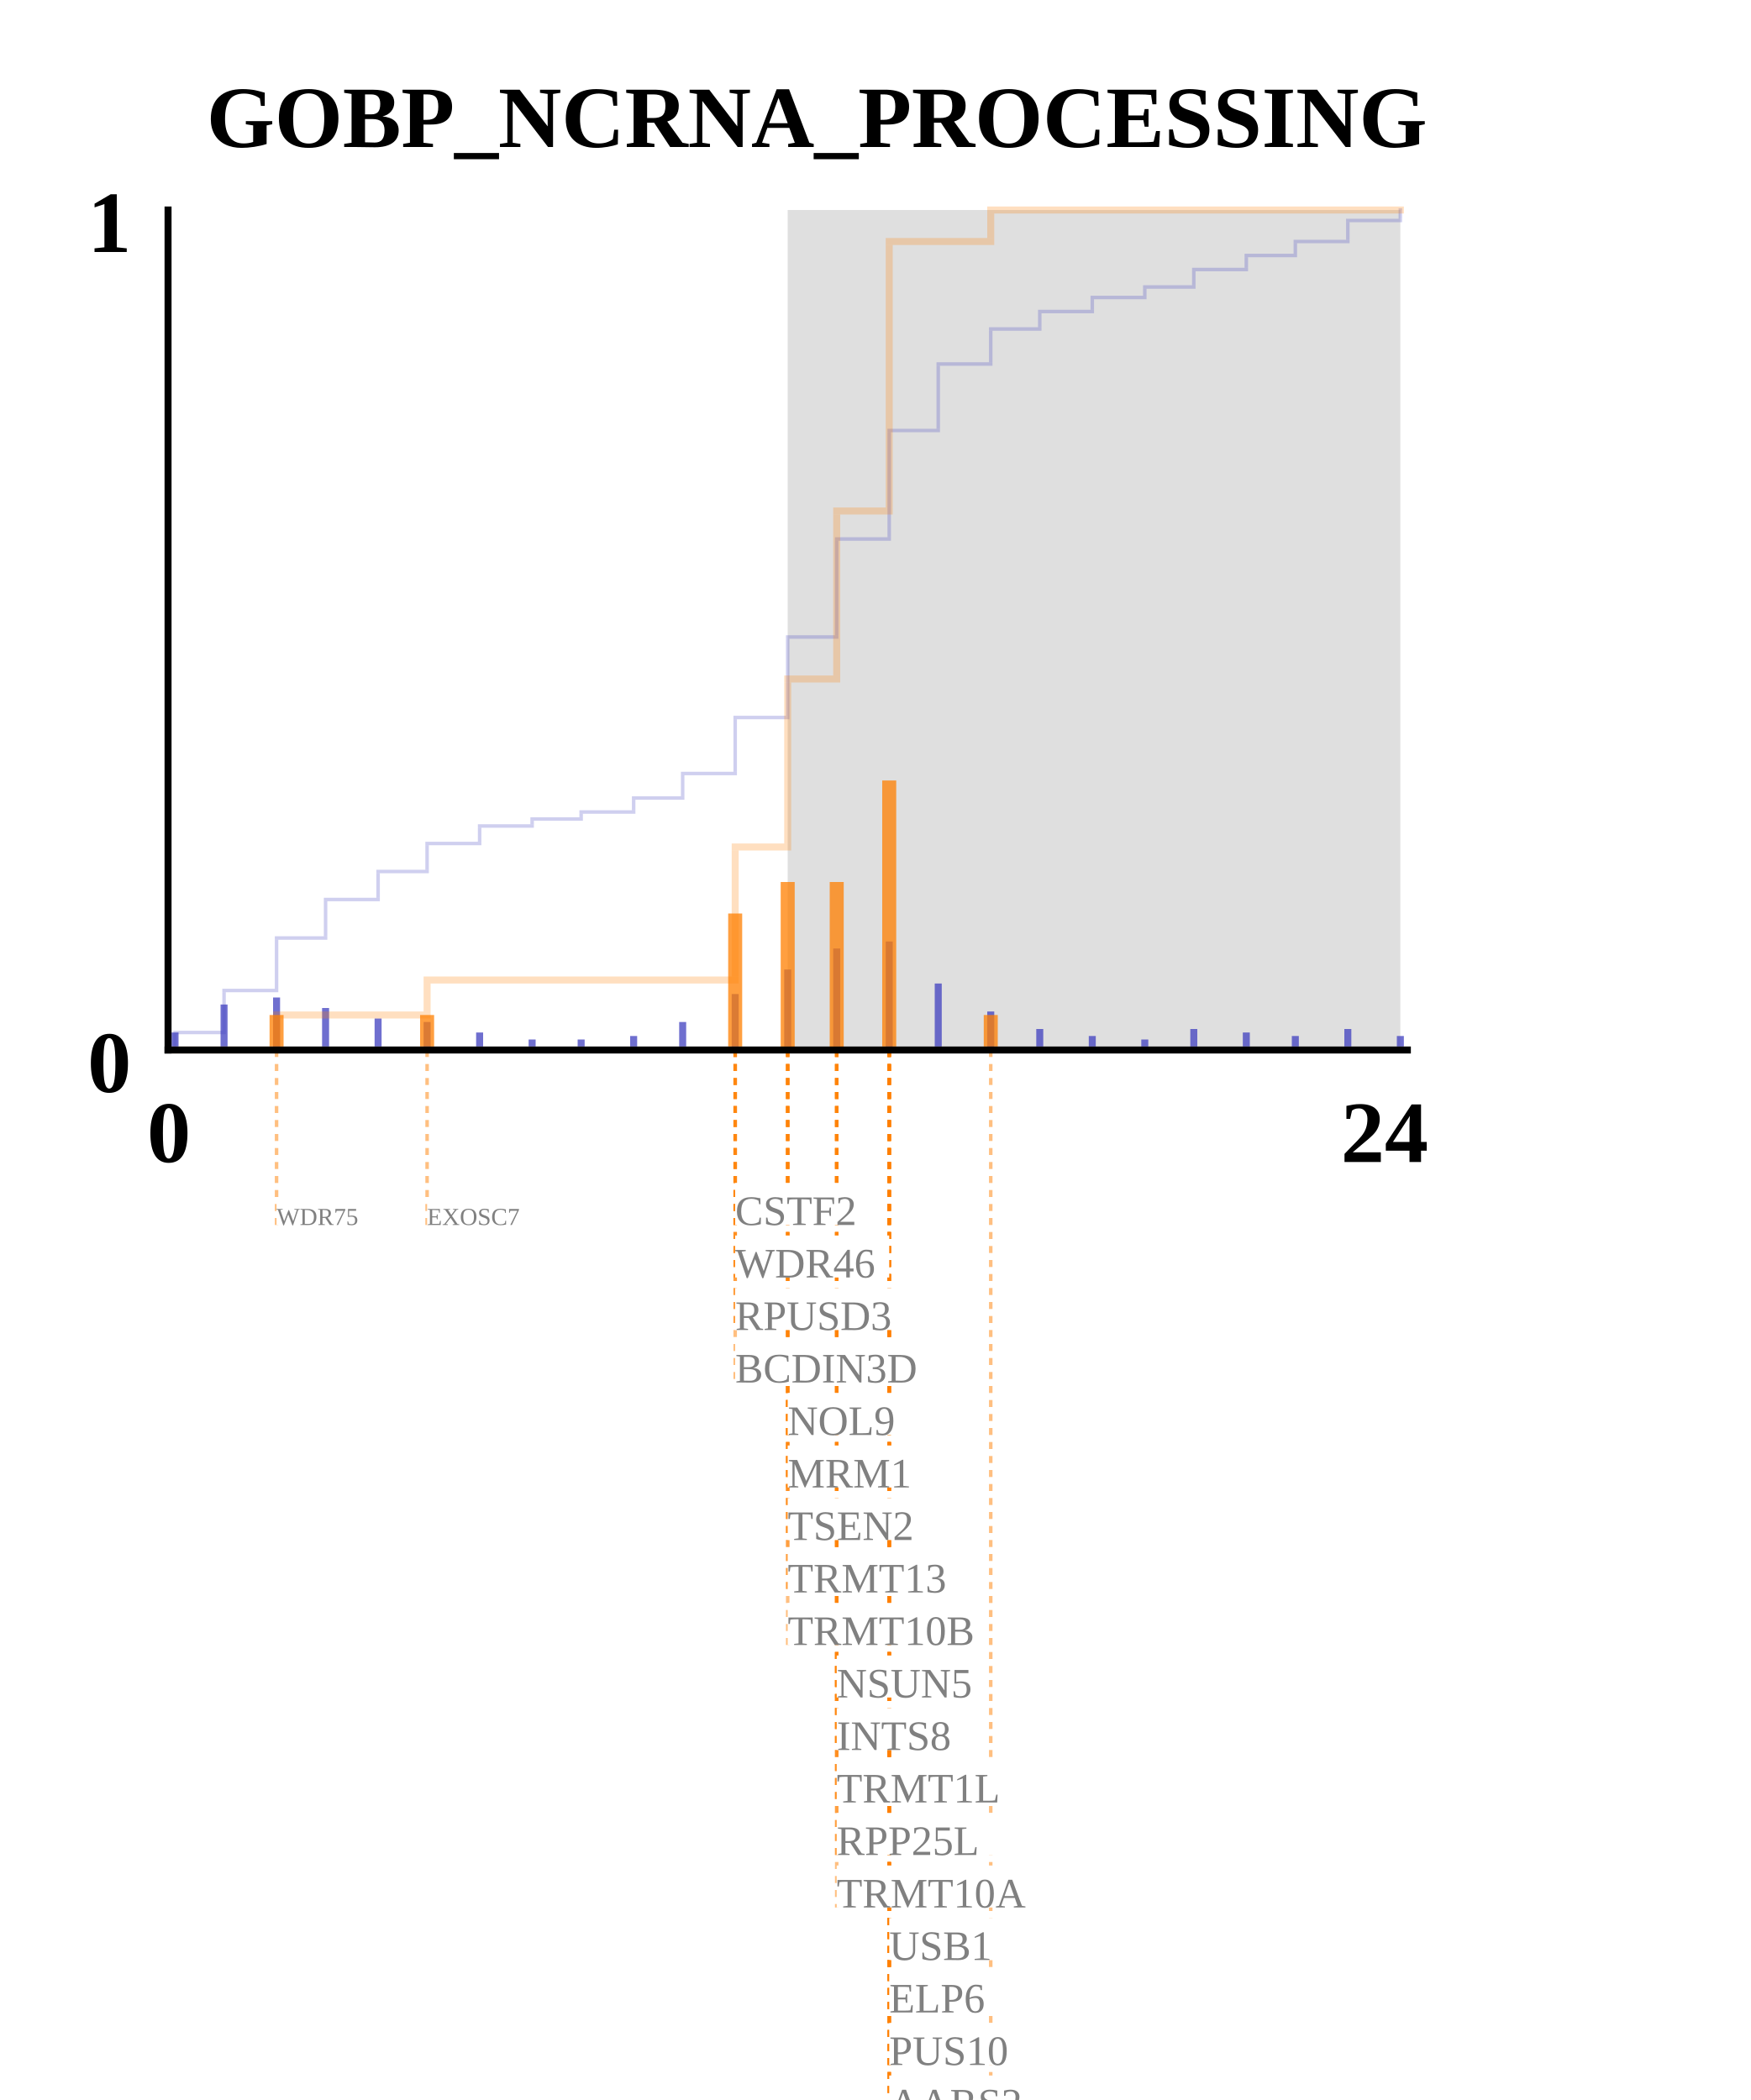
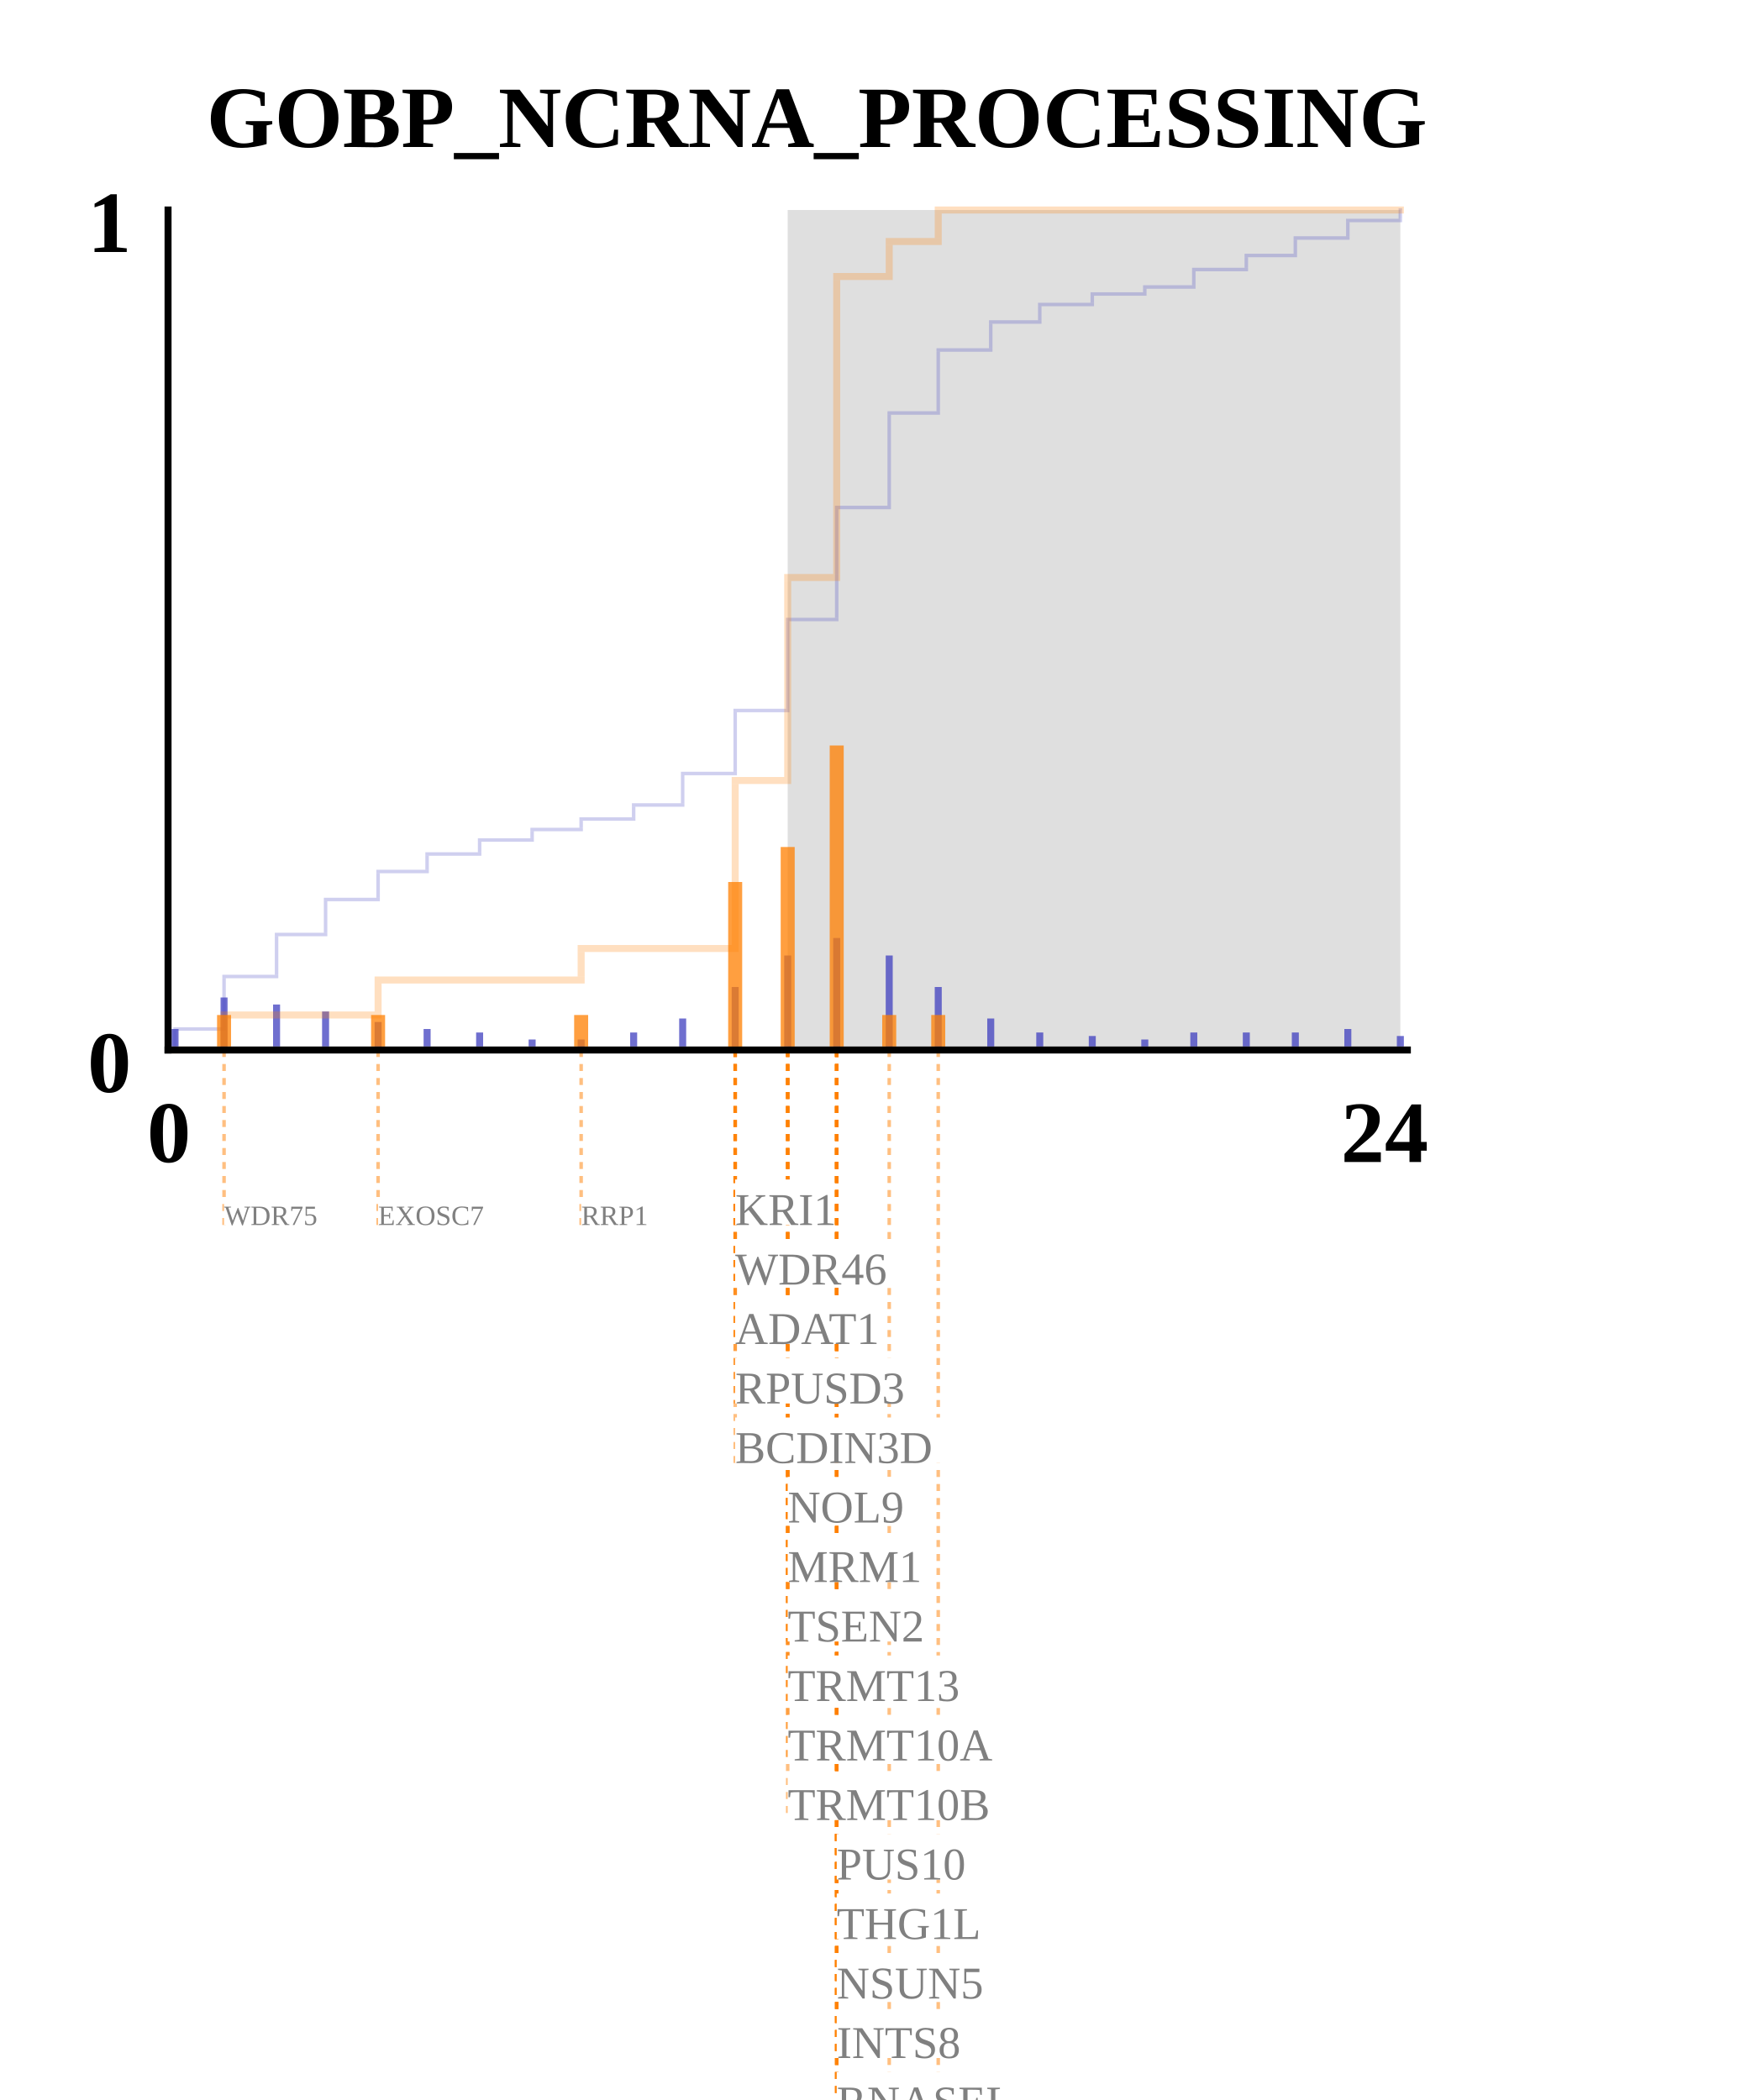
<svg xmlns="http://www.w3.org/2000/svg" height="158.75mm" version="1.1" viewBox="0 0 500 600" width="132.292mm" x="0mm" y="0mm">
  <rect height="1200" style="fill:rgb(255,255,255);stroke:none;" width="1000" x="0" y="0" />
  <rect height="240" style="fill:rgb(191,191,191);fill-opacity:0.498;stroke:none;" width="175" x="225" y="60" />
-   <rect height="4" style="fill:rgb(63,63,191);fill-opacity:0.749;stroke:none;" width="2" x="49" y="295" />
+   <rect height="5" style="fill:rgb(63,63,191);fill-opacity:0.749;stroke:none;" width="2" x="49" y="294" />
  <line style="fill:none;stroke:rgb(63,63,191);stroke-opacity:0.247;stroke-miterlimit:10;stroke-linecap:square;" x1="50" x2="50" y1="300" y2="300" />
-   <line style="fill:none;stroke:rgb(63,63,191);stroke-opacity:0.247;stroke-miterlimit:10;stroke-linecap:square;" x1="50" x2="50" y1="299" y2="296" />
-   <rect height="12" style="fill:rgb(63,63,191);fill-opacity:0.749;stroke:none;" width="2" x="63" y="287" />
-   <line style="fill:none;stroke:rgb(63,63,191);stroke-opacity:0.247;stroke-miterlimit:10;stroke-linecap:square;" x1="50" x2="64" y1="295" y2="295" />
-   <line style="fill:none;stroke:rgb(63,63,191);stroke-opacity:0.247;stroke-miterlimit:10;stroke-linecap:square;" x1="64" x2="64" y1="294" y2="284" />
-   <rect height="14" style="fill:rgb(63,63,191);fill-opacity:0.749;stroke:none;" width="2" x="78" y="285" />
-   <line style="fill:none;stroke:rgb(63,63,191);stroke-opacity:0.247;stroke-miterlimit:10;stroke-linecap:square;" x1="64" x2="79" y1="283" y2="283" />
-   <line style="fill:none;stroke:rgb(63,63,191);stroke-opacity:0.247;stroke-miterlimit:10;stroke-linecap:square;" x1="79" x2="79" y1="282" y2="269" />
-   <rect height="11" style="fill:rgb(63,63,191);fill-opacity:0.749;stroke:none;" width="2" x="92" y="288" />
-   <line style="fill:none;stroke:rgb(63,63,191);stroke-opacity:0.247;stroke-miterlimit:10;stroke-linecap:square;" x1="79" x2="93" y1="268" y2="268" />
-   <line style="fill:none;stroke:rgb(63,63,191);stroke-opacity:0.247;stroke-miterlimit:10;stroke-linecap:square;" x1="93" x2="93" y1="267" y2="258" />
-   <rect height="8" style="fill:rgb(63,63,191);fill-opacity:0.749;stroke:none;" width="2" x="107" y="291" />
+   <line style="fill:none;stroke:rgb(63,63,191);stroke-opacity:0.247;stroke-miterlimit:10;stroke-linecap:square;" x1="50" x2="50" y1="299" y2="295" />
+   <rect height="14" style="fill:rgb(63,63,191);fill-opacity:0.749;stroke:none;" width="2" x="63" y="285" />
+   <line style="fill:none;stroke:rgb(63,63,191);stroke-opacity:0.247;stroke-miterlimit:10;stroke-linecap:square;" x1="50" x2="64" y1="294" y2="294" />
+   <line style="fill:none;stroke:rgb(63,63,191);stroke-opacity:0.247;stroke-miterlimit:10;stroke-linecap:square;" x1="64" x2="64" y1="293" y2="280" />
+   <rect height="12" style="fill:rgb(63,63,191);fill-opacity:0.749;stroke:none;" width="2" x="78" y="287" />
+   <line style="fill:none;stroke:rgb(63,63,191);stroke-opacity:0.247;stroke-miterlimit:10;stroke-linecap:square;" x1="64" x2="79" y1="279" y2="279" />
+   <line style="fill:none;stroke:rgb(63,63,191);stroke-opacity:0.247;stroke-miterlimit:10;stroke-linecap:square;" x1="79" x2="79" y1="278" y2="268" />
+   <rect height="10" style="fill:rgb(63,63,191);fill-opacity:0.749;stroke:none;" width="2" x="92" y="289" />
+   <line style="fill:none;stroke:rgb(63,63,191);stroke-opacity:0.247;stroke-miterlimit:10;stroke-linecap:square;" x1="79" x2="93" y1="267" y2="267" />
+   <line style="fill:none;stroke:rgb(63,63,191);stroke-opacity:0.247;stroke-miterlimit:10;stroke-linecap:square;" x1="93" x2="93" y1="266" y2="258" />
+   <rect height="7" style="fill:rgb(63,63,191);fill-opacity:0.749;stroke:none;" width="2" x="107" y="292" />
  <line style="fill:none;stroke:rgb(63,63,191);stroke-opacity:0.247;stroke-miterlimit:10;stroke-linecap:square;" x1="93" x2="108" y1="257" y2="257" />
  <line style="fill:none;stroke:rgb(63,63,191);stroke-opacity:0.247;stroke-miterlimit:10;stroke-linecap:square;" x1="108" x2="108" y1="256" y2="250" />
-   <rect height="7" style="fill:rgb(63,63,191);fill-opacity:0.749;stroke:none;" width="2" x="121" y="292" />
+   <rect height="5" style="fill:rgb(63,63,191);fill-opacity:0.749;stroke:none;" width="2" x="121" y="294" />
  <line style="fill:none;stroke:rgb(63,63,191);stroke-opacity:0.247;stroke-miterlimit:10;stroke-linecap:square;" x1="108" x2="122" y1="249" y2="249" />
-   <line style="fill:none;stroke:rgb(63,63,191);stroke-opacity:0.247;stroke-miterlimit:10;stroke-linecap:square;" x1="122" x2="122" y1="248" y2="242" />
+   <line style="fill:none;stroke:rgb(63,63,191);stroke-opacity:0.247;stroke-miterlimit:10;stroke-linecap:square;" x1="122" x2="122" y1="248" y2="245" />
  <rect height="4" style="fill:rgb(63,63,191);fill-opacity:0.749;stroke:none;" width="2" x="136" y="295" />
-   <line style="fill:none;stroke:rgb(63,63,191);stroke-opacity:0.247;stroke-miterlimit:10;stroke-linecap:square;" x1="122" x2="137" y1="241" y2="241" />
-   <line style="fill:none;stroke:rgb(63,63,191);stroke-opacity:0.247;stroke-miterlimit:10;stroke-linecap:square;" x1="137" x2="137" y1="240" y2="237" />
+   <line style="fill:none;stroke:rgb(63,63,191);stroke-opacity:0.247;stroke-miterlimit:10;stroke-linecap:square;" x1="122" x2="137" y1="244" y2="244" />
+   <line style="fill:none;stroke:rgb(63,63,191);stroke-opacity:0.247;stroke-miterlimit:10;stroke-linecap:square;" x1="137" x2="137" y1="243" y2="241" />
  <rect height="2" style="fill:rgb(63,63,191);fill-opacity:0.749;stroke:none;" width="2" x="151" y="297" />
-   <line style="fill:none;stroke:rgb(63,63,191);stroke-opacity:0.247;stroke-miterlimit:10;stroke-linecap:square;" x1="137" x2="152" y1="236" y2="236" />
-   <line style="fill:none;stroke:rgb(63,63,191);stroke-opacity:0.247;stroke-miterlimit:10;stroke-linecap:square;" x1="152" x2="152" y1="235" y2="235" />
+   <line style="fill:none;stroke:rgb(63,63,191);stroke-opacity:0.247;stroke-miterlimit:10;stroke-linecap:square;" x1="137" x2="152" y1="240" y2="240" />
+   <line style="fill:none;stroke:rgb(63,63,191);stroke-opacity:0.247;stroke-miterlimit:10;stroke-linecap:square;" x1="152" x2="152" y1="239" y2="238" />
  <rect height="2" style="fill:rgb(63,63,191);fill-opacity:0.749;stroke:none;" width="2" x="165" y="297" />
-   <line style="fill:none;stroke:rgb(63,63,191);stroke-opacity:0.247;stroke-miterlimit:10;stroke-linecap:square;" x1="152" x2="166" y1="234" y2="234" />
-   <line style="fill:none;stroke:rgb(63,63,191);stroke-opacity:0.247;stroke-miterlimit:10;stroke-linecap:square;" x1="166" x2="166" y1="233" y2="233" />
-   <rect height="3" style="fill:rgb(63,63,191);fill-opacity:0.749;stroke:none;" width="2" x="180" y="296" />
-   <line style="fill:none;stroke:rgb(63,63,191);stroke-opacity:0.247;stroke-miterlimit:10;stroke-linecap:square;" x1="166" x2="181" y1="232" y2="232" />
-   <line style="fill:none;stroke:rgb(63,63,191);stroke-opacity:0.247;stroke-miterlimit:10;stroke-linecap:square;" x1="181" x2="181" y1="231" y2="229" />
-   <rect height="7" style="fill:rgb(63,63,191);fill-opacity:0.749;stroke:none;" width="2" x="194" y="292" />
-   <line style="fill:none;stroke:rgb(63,63,191);stroke-opacity:0.247;stroke-miterlimit:10;stroke-linecap:square;" x1="181" x2="195" y1="228" y2="228" />
-   <line style="fill:none;stroke:rgb(63,63,191);stroke-opacity:0.247;stroke-miterlimit:10;stroke-linecap:square;" x1="195" x2="195" y1="227" y2="222" />
-   <rect height="15" style="fill:rgb(63,63,191);fill-opacity:0.749;stroke:none;" width="2" x="209" y="284" />
+   <line style="fill:none;stroke:rgb(63,63,191);stroke-opacity:0.247;stroke-miterlimit:10;stroke-linecap:square;" x1="152" x2="166" y1="237" y2="237" />
+   <line style="fill:none;stroke:rgb(63,63,191);stroke-opacity:0.247;stroke-miterlimit:10;stroke-linecap:square;" x1="166" x2="166" y1="236" y2="235" />
+   <rect height="4" style="fill:rgb(63,63,191);fill-opacity:0.749;stroke:none;" width="2" x="180" y="295" />
+   <line style="fill:none;stroke:rgb(63,63,191);stroke-opacity:0.247;stroke-miterlimit:10;stroke-linecap:square;" x1="166" x2="181" y1="234" y2="234" />
+   <line style="fill:none;stroke:rgb(63,63,191);stroke-opacity:0.247;stroke-miterlimit:10;stroke-linecap:square;" x1="181" x2="181" y1="233" y2="231" />
+   <rect height="8" style="fill:rgb(63,63,191);fill-opacity:0.749;stroke:none;" width="2" x="194" y="291" />
+   <line style="fill:none;stroke:rgb(63,63,191);stroke-opacity:0.247;stroke-miterlimit:10;stroke-linecap:square;" x1="181" x2="195" y1="230" y2="230" />
+   <line style="fill:none;stroke:rgb(63,63,191);stroke-opacity:0.247;stroke-miterlimit:10;stroke-linecap:square;" x1="195" x2="195" y1="229" y2="222" />
+   <rect height="17" style="fill:rgb(63,63,191);fill-opacity:0.749;stroke:none;" width="2" x="209" y="282" />
  <line style="fill:none;stroke:rgb(63,63,191);stroke-opacity:0.247;stroke-miterlimit:10;stroke-linecap:square;" x1="195" x2="210" y1="221" y2="221" />
-   <line style="fill:none;stroke:rgb(63,63,191);stroke-opacity:0.247;stroke-miterlimit:10;stroke-linecap:square;" x1="210" x2="210" y1="220" y2="206" />
-   <rect height="22" style="fill:rgb(63,63,191);fill-opacity:0.749;stroke:none;" width="2" x="224" y="277" />
-   <line style="fill:none;stroke:rgb(63,63,191);stroke-opacity:0.247;stroke-miterlimit:10;stroke-linecap:square;" x1="210" x2="225" y1="205" y2="205" />
-   <line style="fill:none;stroke:rgb(63,63,191);stroke-opacity:0.247;stroke-miterlimit:10;stroke-linecap:square;" x1="225" x2="225" y1="204" y2="183" />
-   <rect height="28" style="fill:rgb(63,63,191);fill-opacity:0.749;stroke:none;" width="2" x="238" y="271" />
-   <line style="fill:none;stroke:rgb(63,63,191);stroke-opacity:0.247;stroke-miterlimit:10;stroke-linecap:square;" x1="225" x2="239" y1="182" y2="182" />
-   <line style="fill:none;stroke:rgb(63,63,191);stroke-opacity:0.247;stroke-miterlimit:10;stroke-linecap:square;" x1="239" x2="239" y1="181" y2="155" />
-   <rect height="30" style="fill:rgb(63,63,191);fill-opacity:0.749;stroke:none;" width="2" x="253" y="269" />
-   <line style="fill:none;stroke:rgb(63,63,191);stroke-opacity:0.247;stroke-miterlimit:10;stroke-linecap:square;" x1="239" x2="254" y1="154" y2="154" />
-   <line style="fill:none;stroke:rgb(63,63,191);stroke-opacity:0.247;stroke-miterlimit:10;stroke-linecap:square;" x1="254" x2="254" y1="153" y2="124" />
-   <rect height="18" style="fill:rgb(63,63,191);fill-opacity:0.749;stroke:none;" width="2" x="267" y="281" />
-   <line style="fill:none;stroke:rgb(63,63,191);stroke-opacity:0.247;stroke-miterlimit:10;stroke-linecap:square;" x1="254" x2="268" y1="123" y2="123" />
-   <line style="fill:none;stroke:rgb(63,63,191);stroke-opacity:0.247;stroke-miterlimit:10;stroke-linecap:square;" x1="268" x2="268" y1="122" y2="105" />
-   <rect height="10" style="fill:rgb(63,63,191);fill-opacity:0.749;stroke:none;" width="2" x="282" y="289" />
-   <line style="fill:none;stroke:rgb(63,63,191);stroke-opacity:0.247;stroke-miterlimit:10;stroke-linecap:square;" x1="268" x2="283" y1="104" y2="104" />
-   <line style="fill:none;stroke:rgb(63,63,191);stroke-opacity:0.247;stroke-miterlimit:10;stroke-linecap:square;" x1="283" x2="283" y1="103" y2="95" />
-   <rect height="5" style="fill:rgb(63,63,191);fill-opacity:0.749;stroke:none;" width="2" x="296" y="294" />
-   <line style="fill:none;stroke:rgb(63,63,191);stroke-opacity:0.247;stroke-miterlimit:10;stroke-linecap:square;" x1="283" x2="297" y1="94" y2="94" />
-   <line style="fill:none;stroke:rgb(63,63,191);stroke-opacity:0.247;stroke-miterlimit:10;stroke-linecap:square;" x1="297" x2="297" y1="93" y2="90" />
+   <line style="fill:none;stroke:rgb(63,63,191);stroke-opacity:0.247;stroke-miterlimit:10;stroke-linecap:square;" x1="210" x2="210" y1="220" y2="204" />
+   <rect height="26" style="fill:rgb(63,63,191);fill-opacity:0.749;stroke:none;" width="2" x="224" y="273" />
+   <line style="fill:none;stroke:rgb(63,63,191);stroke-opacity:0.247;stroke-miterlimit:10;stroke-linecap:square;" x1="210" x2="225" y1="203" y2="203" />
+   <line style="fill:none;stroke:rgb(63,63,191);stroke-opacity:0.247;stroke-miterlimit:10;stroke-linecap:square;" x1="225" x2="225" y1="202" y2="178" />
+   <rect height="31" style="fill:rgb(63,63,191);fill-opacity:0.749;stroke:none;" width="2" x="238" y="268" />
+   <line style="fill:none;stroke:rgb(63,63,191);stroke-opacity:0.247;stroke-miterlimit:10;stroke-linecap:square;" x1="225" x2="239" y1="177" y2="177" />
+   <line style="fill:none;stroke:rgb(63,63,191);stroke-opacity:0.247;stroke-miterlimit:10;stroke-linecap:square;" x1="239" x2="239" y1="176" y2="146" />
+   <rect height="26" style="fill:rgb(63,63,191);fill-opacity:0.749;stroke:none;" width="2" x="253" y="273" />
+   <line style="fill:none;stroke:rgb(63,63,191);stroke-opacity:0.247;stroke-miterlimit:10;stroke-linecap:square;" x1="239" x2="254" y1="145" y2="145" />
+   <line style="fill:none;stroke:rgb(63,63,191);stroke-opacity:0.247;stroke-miterlimit:10;stroke-linecap:square;" x1="254" x2="254" y1="144" y2="119" />
+   <rect height="17" style="fill:rgb(63,63,191);fill-opacity:0.749;stroke:none;" width="2" x="267" y="282" />
+   <line style="fill:none;stroke:rgb(63,63,191);stroke-opacity:0.247;stroke-miterlimit:10;stroke-linecap:square;" x1="254" x2="268" y1="118" y2="118" />
+   <line style="fill:none;stroke:rgb(63,63,191);stroke-opacity:0.247;stroke-miterlimit:10;stroke-linecap:square;" x1="268" x2="268" y1="117" y2="101" />
+   <rect height="8" style="fill:rgb(63,63,191);fill-opacity:0.749;stroke:none;" width="2" x="282" y="291" />
+   <line style="fill:none;stroke:rgb(63,63,191);stroke-opacity:0.247;stroke-miterlimit:10;stroke-linecap:square;" x1="268" x2="283" y1="100" y2="100" />
+   <line style="fill:none;stroke:rgb(63,63,191);stroke-opacity:0.247;stroke-miterlimit:10;stroke-linecap:square;" x1="283" x2="283" y1="99" y2="93" />
+   <rect height="4" style="fill:rgb(63,63,191);fill-opacity:0.749;stroke:none;" width="2" x="296" y="295" />
+   <line style="fill:none;stroke:rgb(63,63,191);stroke-opacity:0.247;stroke-miterlimit:10;stroke-linecap:square;" x1="283" x2="297" y1="92" y2="92" />
+   <line style="fill:none;stroke:rgb(63,63,191);stroke-opacity:0.247;stroke-miterlimit:10;stroke-linecap:square;" x1="297" x2="297" y1="91" y2="88" />
  <rect height="3" style="fill:rgb(63,63,191);fill-opacity:0.749;stroke:none;" width="2" x="311" y="296" />
-   <line style="fill:none;stroke:rgb(63,63,191);stroke-opacity:0.247;stroke-miterlimit:10;stroke-linecap:square;" x1="297" x2="312" y1="89" y2="89" />
-   <line style="fill:none;stroke:rgb(63,63,191);stroke-opacity:0.247;stroke-miterlimit:10;stroke-linecap:square;" x1="312" x2="312" y1="88" y2="86" />
+   <line style="fill:none;stroke:rgb(63,63,191);stroke-opacity:0.247;stroke-miterlimit:10;stroke-linecap:square;" x1="297" x2="312" y1="87" y2="87" />
+   <line style="fill:none;stroke:rgb(63,63,191);stroke-opacity:0.247;stroke-miterlimit:10;stroke-linecap:square;" x1="312" x2="312" y1="86" y2="85" />
  <rect height="2" style="fill:rgb(63,63,191);fill-opacity:0.749;stroke:none;" width="2" x="326" y="297" />
-   <line style="fill:none;stroke:rgb(63,63,191);stroke-opacity:0.247;stroke-miterlimit:10;stroke-linecap:square;" x1="312" x2="327" y1="85" y2="85" />
-   <line style="fill:none;stroke:rgb(63,63,191);stroke-opacity:0.247;stroke-miterlimit:10;stroke-linecap:square;" x1="327" x2="327" y1="84" y2="83" />
-   <rect height="5" style="fill:rgb(63,63,191);fill-opacity:0.749;stroke:none;" width="2" x="340" y="294" />
+   <line style="fill:none;stroke:rgb(63,63,191);stroke-opacity:0.247;stroke-miterlimit:10;stroke-linecap:square;" x1="312" x2="327" y1="84" y2="84" />
+   <line style="fill:none;stroke:rgb(63,63,191);stroke-opacity:0.247;stroke-miterlimit:10;stroke-linecap:square;" x1="327" x2="327" y1="83" y2="83" />
+   <rect height="4" style="fill:rgb(63,63,191);fill-opacity:0.749;stroke:none;" width="2" x="340" y="295" />
  <line style="fill:none;stroke:rgb(63,63,191);stroke-opacity:0.247;stroke-miterlimit:10;stroke-linecap:square;" x1="327" x2="341" y1="82" y2="82" />
  <line style="fill:none;stroke:rgb(63,63,191);stroke-opacity:0.247;stroke-miterlimit:10;stroke-linecap:square;" x1="341" x2="341" y1="81" y2="78" />
  <rect height="4" style="fill:rgb(63,63,191);fill-opacity:0.749;stroke:none;" width="2" x="355" y="295" />
  <line style="fill:none;stroke:rgb(63,63,191);stroke-opacity:0.247;stroke-miterlimit:10;stroke-linecap:square;" x1="341" x2="356" y1="77" y2="77" />
  <line style="fill:none;stroke:rgb(63,63,191);stroke-opacity:0.247;stroke-miterlimit:10;stroke-linecap:square;" x1="356" x2="356" y1="76" y2="74" />
-   <rect height="3" style="fill:rgb(63,63,191);fill-opacity:0.749;stroke:none;" width="2" x="369" y="296" />
+   <rect height="4" style="fill:rgb(63,63,191);fill-opacity:0.749;stroke:none;" width="2" x="369" y="295" />
  <line style="fill:none;stroke:rgb(63,63,191);stroke-opacity:0.247;stroke-miterlimit:10;stroke-linecap:square;" x1="356" x2="370" y1="73" y2="73" />
-   <line style="fill:none;stroke:rgb(63,63,191);stroke-opacity:0.247;stroke-miterlimit:10;stroke-linecap:square;" x1="370" x2="370" y1="72" y2="70" />
+   <line style="fill:none;stroke:rgb(63,63,191);stroke-opacity:0.247;stroke-miterlimit:10;stroke-linecap:square;" x1="370" x2="370" y1="72" y2="69" />
  <rect height="5" style="fill:rgb(63,63,191);fill-opacity:0.749;stroke:none;" width="2" x="384" y="294" />
-   <line style="fill:none;stroke:rgb(63,63,191);stroke-opacity:0.247;stroke-miterlimit:10;stroke-linecap:square;" x1="370" x2="385" y1="69" y2="69" />
-   <line style="fill:none;stroke:rgb(63,63,191);stroke-opacity:0.247;stroke-miterlimit:10;stroke-linecap:square;" x1="385" x2="385" y1="68" y2="64" />
+   <line style="fill:none;stroke:rgb(63,63,191);stroke-opacity:0.247;stroke-miterlimit:10;stroke-linecap:square;" x1="370" x2="385" y1="68" y2="68" />
+   <line style="fill:none;stroke:rgb(63,63,191);stroke-opacity:0.247;stroke-miterlimit:10;stroke-linecap:square;" x1="385" x2="385" y1="67" y2="64" />
  <rect height="3" style="fill:rgb(63,63,191);fill-opacity:0.749;stroke:none;" width="2" x="399" y="296" />
  <line style="fill:none;stroke:rgb(63,63,191);stroke-opacity:0.247;stroke-miterlimit:10;stroke-linecap:square;" x1="385" x2="400" y1="63" y2="63" />
  <line style="fill:none;stroke:rgb(63,63,191);stroke-opacity:0.247;stroke-miterlimit:10;stroke-linecap:square;" x1="400" x2="400" y1="62" y2="61" />
  <line style="fill:none;stroke:rgb(63,63,191);stroke-opacity:0.247;stroke-miterlimit:10;stroke-linecap:square;" x1="400" x2="400" y1="60" y2="60" />
-   <rect height="9" style="fill:rgb(255,127,0);fill-opacity:0.749;stroke:none;" width="4" x="77" y="290" />
-   <line style="fill:none;stroke:rgb(255,127,0);stroke-opacity:0.247;stroke-width:2;stroke-miterlimit:10;stroke-linecap:square;" x1="50" x2="79" y1="300" y2="300" />
-   <line style="fill:none;stroke:rgb(255,127,0);stroke-opacity:0.247;stroke-width:2;stroke-miterlimit:10;stroke-linecap:square;" x1="79" x2="79" y1="298" y2="292" />
-   <rect height="9" style="fill:rgb(255,127,0);fill-opacity:0.749;stroke:none;" width="4" x="120" y="290" />
-   <line style="fill:none;stroke:rgb(255,127,0);stroke-opacity:0.247;stroke-width:2;stroke-miterlimit:10;stroke-linecap:square;" x1="79" x2="122" y1="290" y2="290" />
-   <line style="fill:none;stroke:rgb(255,127,0);stroke-opacity:0.247;stroke-width:2;stroke-miterlimit:10;stroke-linecap:square;" x1="122" x2="122" y1="288" y2="282" />
-   <rect height="38" style="fill:rgb(255,127,0);fill-opacity:0.749;stroke:none;" width="4" x="208" y="261" />
-   <line style="fill:none;stroke:rgb(255,127,0);stroke-opacity:0.247;stroke-width:2;stroke-miterlimit:10;stroke-linecap:square;" x1="122" x2="210" y1="280" y2="280" />
-   <line style="fill:none;stroke:rgb(255,127,0);stroke-opacity:0.247;stroke-width:2;stroke-miterlimit:10;stroke-linecap:square;" x1="210" x2="210" y1="278" y2="244" />
-   <rect height="48" style="fill:rgb(255,127,0);fill-opacity:0.749;stroke:none;" width="4" x="223" y="252" />
-   <line style="fill:none;stroke:rgb(255,127,0);stroke-opacity:0.247;stroke-width:2;stroke-miterlimit:10;stroke-linecap:square;" x1="210" x2="225" y1="242" y2="242" />
-   <line style="fill:none;stroke:rgb(255,127,0);stroke-opacity:0.247;stroke-width:2;stroke-miterlimit:10;stroke-linecap:square;" x1="225" x2="225" y1="240" y2="196" />
-   <rect height="48" style="fill:rgb(255,127,0);fill-opacity:0.749;stroke:none;" width="4" x="237" y="252" />
-   <line style="fill:none;stroke:rgb(255,127,0);stroke-opacity:0.247;stroke-width:2;stroke-miterlimit:10;stroke-linecap:square;" x1="225" x2="239" y1="194" y2="194" />
-   <line style="fill:none;stroke:rgb(255,127,0);stroke-opacity:0.247;stroke-width:2;stroke-miterlimit:10;stroke-linecap:square;" x1="239" x2="239" y1="192" y2="148" />
-   <rect height="76" style="fill:rgb(255,127,0);fill-opacity:0.749;stroke:none;" width="4" x="252" y="223" />
-   <line style="fill:none;stroke:rgb(255,127,0);stroke-opacity:0.247;stroke-width:2;stroke-miterlimit:10;stroke-linecap:square;" x1="239" x2="254" y1="146" y2="146" />
-   <line style="fill:none;stroke:rgb(255,127,0);stroke-opacity:0.247;stroke-width:2;stroke-miterlimit:10;stroke-linecap:square;" x1="254" x2="254" y1="144" y2="71" />
-   <rect height="9" style="fill:rgb(255,127,0);fill-opacity:0.749;stroke:none;" width="4" x="281" y="290" />
-   <line style="fill:none;stroke:rgb(255,127,0);stroke-opacity:0.247;stroke-width:2;stroke-miterlimit:10;stroke-linecap:square;" x1="254" x2="283" y1="69" y2="69" />
-   <line style="fill:none;stroke:rgb(255,127,0);stroke-opacity:0.247;stroke-width:2;stroke-miterlimit:10;stroke-linecap:square;" x1="283" x2="283" y1="67" y2="62" />
-   <line style="fill:none;stroke:rgb(255,127,0);stroke-opacity:0.247;stroke-width:2;stroke-miterlimit:10;stroke-linecap:square;" x1="283" x2="400" y1="60" y2="60" />
-   <line style="fill:none;stroke:rgb(255,127,0);stroke-opacity:0.498;stroke-miterlimit:2;stroke-dasharray:2;" x1="79" x2="79" y1="300" y2="350" />
-   <line style="fill:none;stroke:rgb(255,127,0);stroke-opacity:0.498;stroke-miterlimit:2;stroke-dasharray:2;" x1="122" x2="122" y1="300" y2="350" />
+   <rect height="9" style="fill:rgb(255,127,0);fill-opacity:0.749;stroke:none;" width="4" x="62" y="290" />
+   <line style="fill:none;stroke:rgb(255,127,0);stroke-opacity:0.247;stroke-width:2;stroke-miterlimit:10;stroke-linecap:square;" x1="50" x2="64" y1="300" y2="300" />
+   <line style="fill:none;stroke:rgb(255,127,0);stroke-opacity:0.247;stroke-width:2;stroke-miterlimit:10;stroke-linecap:square;" x1="64" x2="64" y1="298" y2="292" />
+   <rect height="9" style="fill:rgb(255,127,0);fill-opacity:0.749;stroke:none;" width="4" x="106" y="290" />
+   <line style="fill:none;stroke:rgb(255,127,0);stroke-opacity:0.247;stroke-width:2;stroke-miterlimit:10;stroke-linecap:square;" x1="64" x2="108" y1="290" y2="290" />
+   <line style="fill:none;stroke:rgb(255,127,0);stroke-opacity:0.247;stroke-width:2;stroke-miterlimit:10;stroke-linecap:square;" x1="108" x2="108" y1="288" y2="282" />
+   <rect height="9" style="fill:rgb(255,127,0);fill-opacity:0.749;stroke:none;" width="4" x="164" y="290" />
+   <line style="fill:none;stroke:rgb(255,127,0);stroke-opacity:0.247;stroke-width:2;stroke-miterlimit:10;stroke-linecap:square;" x1="108" x2="166" y1="280" y2="280" />
+   <line style="fill:none;stroke:rgb(255,127,0);stroke-opacity:0.247;stroke-width:2;stroke-miterlimit:10;stroke-linecap:square;" x1="166" x2="166" y1="278" y2="273" />
+   <rect height="48" style="fill:rgb(255,127,0);fill-opacity:0.749;stroke:none;" width="4" x="208" y="252" />
+   <line style="fill:none;stroke:rgb(255,127,0);stroke-opacity:0.247;stroke-width:2;stroke-miterlimit:10;stroke-linecap:square;" x1="166" x2="210" y1="271" y2="271" />
+   <line style="fill:none;stroke:rgb(255,127,0);stroke-opacity:0.247;stroke-width:2;stroke-miterlimit:10;stroke-linecap:square;" x1="210" x2="210" y1="269" y2="225" />
+   <rect height="57" style="fill:rgb(255,127,0);fill-opacity:0.749;stroke:none;" width="4" x="223" y="242" />
+   <line style="fill:none;stroke:rgb(255,127,0);stroke-opacity:0.247;stroke-width:2;stroke-miterlimit:10;stroke-linecap:square;" x1="210" x2="225" y1="223" y2="223" />
+   <line style="fill:none;stroke:rgb(255,127,0);stroke-opacity:0.247;stroke-width:2;stroke-miterlimit:10;stroke-linecap:square;" x1="225" x2="225" y1="221" y2="167" />
+   <rect height="86" style="fill:rgb(255,127,0);fill-opacity:0.749;stroke:none;" width="4" x="237" y="213" />
+   <line style="fill:none;stroke:rgb(255,127,0);stroke-opacity:0.247;stroke-width:2;stroke-miterlimit:10;stroke-linecap:square;" x1="225" x2="239" y1="165" y2="165" />
+   <line style="fill:none;stroke:rgb(255,127,0);stroke-opacity:0.247;stroke-width:2;stroke-miterlimit:10;stroke-linecap:square;" x1="239" x2="239" y1="163" y2="81" />
+   <rect height="9" style="fill:rgb(255,127,0);fill-opacity:0.749;stroke:none;" width="4" x="252" y="290" />
+   <line style="fill:none;stroke:rgb(255,127,0);stroke-opacity:0.247;stroke-width:2;stroke-miterlimit:10;stroke-linecap:square;" x1="239" x2="254" y1="79" y2="79" />
+   <line style="fill:none;stroke:rgb(255,127,0);stroke-opacity:0.247;stroke-width:2;stroke-miterlimit:10;stroke-linecap:square;" x1="254" x2="254" y1="77" y2="71" />
+   <rect height="9" style="fill:rgb(255,127,0);fill-opacity:0.749;stroke:none;" width="4" x="266" y="290" />
+   <line style="fill:none;stroke:rgb(255,127,0);stroke-opacity:0.247;stroke-width:2;stroke-miterlimit:10;stroke-linecap:square;" x1="254" x2="268" y1="69" y2="69" />
+   <line style="fill:none;stroke:rgb(255,127,0);stroke-opacity:0.247;stroke-width:2;stroke-miterlimit:10;stroke-linecap:square;" x1="268" x2="268" y1="67" y2="62" />
+   <line style="fill:none;stroke:rgb(255,127,0);stroke-opacity:0.247;stroke-width:2;stroke-miterlimit:10;stroke-linecap:square;" x1="268" x2="400" y1="60" y2="60" />
+   <line style="fill:none;stroke:rgb(255,127,0);stroke-opacity:0.498;stroke-miterlimit:2;stroke-dasharray:2;" x1="64" x2="64" y1="300" y2="350" />
+   <line style="fill:none;stroke:rgb(255,127,0);stroke-opacity:0.498;stroke-miterlimit:2;stroke-dasharray:2;" x1="108" x2="108" y1="300" y2="350" />
+   <line style="fill:none;stroke:rgb(255,127,0);stroke-opacity:0.498;stroke-miterlimit:2;stroke-dasharray:2;" x1="166" x2="166" y1="300" y2="350" />
  <line style="fill:none;stroke:rgb(255,127,0);stroke-opacity:0.498;stroke-miterlimit:2;stroke-dasharray:2;" x1="210" x2="210" y1="300" y2="350" />
-   <line style="fill:none;stroke:rgb(255,127,0);stroke-opacity:0.498;stroke-miterlimit:2;stroke-dasharray:2;" x1="210" x2="210" y1="300" y2="365" />
-   <line style="fill:none;stroke:rgb(255,127,0);stroke-opacity:0.498;stroke-miterlimit:2;stroke-dasharray:2;" x1="210" x2="210" y1="300" y2="380" />
-   <line style="fill:none;stroke:rgb(255,127,0);stroke-opacity:0.498;stroke-miterlimit:2;stroke-dasharray:2;" x1="210" x2="210" y1="300" y2="395" />
-   <line style="fill:none;stroke:rgb(255,127,0);stroke-opacity:0.498;stroke-miterlimit:2;stroke-dasharray:2;" x1="225" x2="225" y1="300" y2="410" />
-   <line style="fill:none;stroke:rgb(255,127,0);stroke-opacity:0.498;stroke-miterlimit:2;stroke-dasharray:2;" x1="225" x2="225" y1="300" y2="425" />
-   <line style="fill:none;stroke:rgb(255,127,0);stroke-opacity:0.498;stroke-miterlimit:2;stroke-dasharray:2;" x1="225" x2="225" y1="300" y2="440" />
-   <line style="fill:none;stroke:rgb(255,127,0);stroke-opacity:0.498;stroke-miterlimit:2;stroke-dasharray:2;" x1="225" x2="225" y1="300" y2="455" />
-   <line style="fill:none;stroke:rgb(255,127,0);stroke-opacity:0.498;stroke-miterlimit:2;stroke-dasharray:2;" x1="225" x2="225" y1="300" y2="470" />
-   <line style="fill:none;stroke:rgb(255,127,0);stroke-opacity:0.498;stroke-miterlimit:2;stroke-dasharray:2;" x1="239" x2="239" y1="300" y2="485" />
-   <line style="fill:none;stroke:rgb(255,127,0);stroke-opacity:0.498;stroke-miterlimit:2;stroke-dasharray:2;" x1="239" x2="239" y1="300" y2="500" />
-   <line style="fill:none;stroke:rgb(255,127,0);stroke-opacity:0.498;stroke-miterlimit:2;stroke-dasharray:2;" x1="239" x2="239" y1="300" y2="515" />
-   <line style="fill:none;stroke:rgb(255,127,0);stroke-opacity:0.498;stroke-miterlimit:2;stroke-dasharray:2;" x1="239" x2="239" y1="300" y2="530" />
-   <line style="fill:none;stroke:rgb(255,127,0);stroke-opacity:0.498;stroke-miterlimit:2;stroke-dasharray:2;" x1="239" x2="239" y1="300" y2="545" />
-   <line style="fill:none;stroke:rgb(255,127,0);stroke-opacity:0.498;stroke-miterlimit:2;stroke-dasharray:2;" x1="254" x2="254" y1="300" y2="560" />
-   <line style="fill:none;stroke:rgb(255,127,0);stroke-opacity:0.498;stroke-miterlimit:2;stroke-dasharray:2;" x1="254" x2="254" y1="300" y2="575" />
-   <line style="fill:none;stroke:rgb(255,127,0);stroke-opacity:0.498;stroke-miterlimit:2;stroke-dasharray:2;" x1="254" x2="254" y1="300" y2="590" />
-   <line style="fill:none;stroke:rgb(255,127,0);stroke-opacity:0.498;stroke-miterlimit:2;stroke-dasharray:2;" x1="254" x2="254" y1="300" y2="605" />
-   <line style="fill:none;stroke:rgb(255,127,0);stroke-opacity:0.498;stroke-miterlimit:2;stroke-dasharray:2;" x1="254" x2="254" y1="300" y2="620" />
-   <line style="fill:none;stroke:rgb(255,127,0);stroke-opacity:0.498;stroke-miterlimit:2;stroke-dasharray:2;" x1="254" x2="254" y1="300" y2="635" />
-   <line style="fill:none;stroke:rgb(255,127,0);stroke-opacity:0.498;stroke-miterlimit:2;stroke-dasharray:2;" x1="254" x2="254" y1="300" y2="650" />
-   <line style="fill:none;stroke:rgb(255,127,0);stroke-opacity:0.498;stroke-miterlimit:2;stroke-dasharray:2;" x1="254" x2="254" y1="300" y2="665" />
-   <line style="fill:none;stroke:rgb(255,127,0);stroke-opacity:0.498;stroke-miterlimit:2;stroke-dasharray:2;" x1="283" x2="283" y1="300" y2="674" />
+   <line style="fill:none;stroke:rgb(255,127,0);stroke-opacity:0.498;stroke-miterlimit:2;stroke-dasharray:2;" x1="210" x2="210" y1="300" y2="367" />
+   <line style="fill:none;stroke:rgb(255,127,0);stroke-opacity:0.498;stroke-miterlimit:2;stroke-dasharray:2;" x1="210" x2="210" y1="300" y2="384" />
+   <line style="fill:none;stroke:rgb(255,127,0);stroke-opacity:0.498;stroke-miterlimit:2;stroke-dasharray:2;" x1="210" x2="210" y1="300" y2="401" />
+   <line style="fill:none;stroke:rgb(255,127,0);stroke-opacity:0.498;stroke-miterlimit:2;stroke-dasharray:2;" x1="210" x2="210" y1="300" y2="418" />
+   <line style="fill:none;stroke:rgb(255,127,0);stroke-opacity:0.498;stroke-miterlimit:2;stroke-dasharray:2;" x1="225" x2="225" y1="300" y2="435" />
+   <line style="fill:none;stroke:rgb(255,127,0);stroke-opacity:0.498;stroke-miterlimit:2;stroke-dasharray:2;" x1="225" x2="225" y1="300" y2="452" />
+   <line style="fill:none;stroke:rgb(255,127,0);stroke-opacity:0.498;stroke-miterlimit:2;stroke-dasharray:2;" x1="225" x2="225" y1="300" y2="469" />
+   <line style="fill:none;stroke:rgb(255,127,0);stroke-opacity:0.498;stroke-miterlimit:2;stroke-dasharray:2;" x1="225" x2="225" y1="300" y2="486" />
+   <line style="fill:none;stroke:rgb(255,127,0);stroke-opacity:0.498;stroke-miterlimit:2;stroke-dasharray:2;" x1="225" x2="225" y1="300" y2="503" />
+   <line style="fill:none;stroke:rgb(255,127,0);stroke-opacity:0.498;stroke-miterlimit:2;stroke-dasharray:2;" x1="225" x2="225" y1="300" y2="520" />
+   <line style="fill:none;stroke:rgb(255,127,0);stroke-opacity:0.498;stroke-miterlimit:2;stroke-dasharray:2;" x1="239" x2="239" y1="300" y2="537" />
+   <line style="fill:none;stroke:rgb(255,127,0);stroke-opacity:0.498;stroke-miterlimit:2;stroke-dasharray:2;" x1="239" x2="239" y1="300" y2="554" />
+   <line style="fill:none;stroke:rgb(255,127,0);stroke-opacity:0.498;stroke-miterlimit:2;stroke-dasharray:2;" x1="239" x2="239" y1="300" y2="571" />
+   <line style="fill:none;stroke:rgb(255,127,0);stroke-opacity:0.498;stroke-miterlimit:2;stroke-dasharray:2;" x1="239" x2="239" y1="300" y2="588" />
+   <line style="fill:none;stroke:rgb(255,127,0);stroke-opacity:0.498;stroke-miterlimit:2;stroke-dasharray:2;" x1="239" x2="239" y1="300" y2="605" />
+   <line style="fill:none;stroke:rgb(255,127,0);stroke-opacity:0.498;stroke-miterlimit:2;stroke-dasharray:2;" x1="239" x2="239" y1="300" y2="622" />
+   <line style="fill:none;stroke:rgb(255,127,0);stroke-opacity:0.498;stroke-miterlimit:2;stroke-dasharray:2;" x1="239" x2="239" y1="300" y2="639" />
+   <line style="fill:none;stroke:rgb(255,127,0);stroke-opacity:0.498;stroke-miterlimit:2;stroke-dasharray:2;" x1="239" x2="239" y1="300" y2="656" />
+   <line style="fill:none;stroke:rgb(255,127,0);stroke-opacity:0.498;stroke-miterlimit:2;stroke-dasharray:2;" x1="239" x2="239" y1="300" y2="673" />
+   <line style="fill:none;stroke:rgb(255,127,0);stroke-opacity:0.498;stroke-miterlimit:2;stroke-dasharray:2;" x1="254" x2="254" y1="300" y2="683" />
+   <line style="fill:none;stroke:rgb(255,127,0);stroke-opacity:0.498;stroke-miterlimit:2;stroke-dasharray:2;" x1="268" x2="268" y1="300" y2="693" />
  <line style="fill:none;stroke:rgb(0,0,0);stroke-width:2;stroke-miterlimit:10;stroke-linecap:square;" x1="48" x2="48" y1="60" y2="300" />
  <line style="fill:none;stroke:rgb(0,0,0);stroke-width:2;stroke-miterlimit:10;stroke-linecap:square;" x1="48" x2="402" y1="300" y2="300" />
  <rect height="30" style="fill:rgb(255,255,255);stroke:none;" width="17" x="42" y="308" />
  <text style="fill:rgb(0,0,0);stroke:none;font-size:25px;font-weight:bold;" x="42" y="332">0</text>
  <rect height="30" style="fill:rgb(255,255,255);stroke:none;" width="34" x="383" y="308" />
  <text style="fill:rgb(0,0,0);stroke:none;font-size:25px;font-weight:bold;" x="383" y="332">24</text>
  <text style="fill:rgb(0,0,0);stroke:none;font-size:25px;font-weight:bold;" x="25" y="312">0</text>
  <text style="fill:rgb(0,0,0);stroke:none;font-size:25px;font-weight:bold;" x="25" y="72">1</text>
  <text style="fill:rgb(0,0,0);stroke:none;font-size:25px;font-weight:bold;" x="59" y="42">GOBP_NCRNA_PROCESSING</text>
-   <rect height="7" style="fill:rgb(255,255,255);stroke:none;" width="25" x="79" y="343" />
-   <text style="fill:rgb(128,128,128);stroke:none;font-size:7px;" x="79" y="350">WDR75</text>
-   <rect height="7" style="fill:rgb(255,255,255);stroke:none;" width="27" x="122" y="343" />
-   <text style="fill:rgb(128,128,128);stroke:none;font-size:7px;" x="122" y="350">EXOSC7</text>
-   <rect height="12" style="fill:rgb(255,255,255);stroke:none;" width="38" x="210" y="338" />
-   <text style="fill:rgb(128,128,128);stroke:none;" x="210" y="350">CSTF2</text>
-   <rect height="12" style="fill:rgb(255,255,255);stroke:none;" width="44" x="210" y="353" />
-   <text style="fill:rgb(128,128,128);stroke:none;" x="210" y="365">WDR46</text>
-   <rect height="12" style="fill:rgb(255,255,255);stroke:none;" width="50" x="210" y="368" />
-   <text style="fill:rgb(128,128,128);stroke:none;" x="210" y="380">RPUSD3</text>
-   <rect height="12" style="fill:rgb(255,255,255);stroke:none;" width="54" x="210" y="383" />
-   <text style="fill:rgb(128,128,128);stroke:none;" x="210" y="395">BCDIN3D</text>
-   <rect height="12" style="fill:rgb(255,255,255);stroke:none;" width="32" x="225" y="398" />
-   <text style="fill:rgb(128,128,128);stroke:none;" x="225" y="410">NOL9</text>
-   <rect height="12" style="fill:rgb(255,255,255);stroke:none;" width="36" x="225" y="413" />
-   <text style="fill:rgb(128,128,128);stroke:none;" x="225" y="425">MRM1</text>
-   <rect height="12" style="fill:rgb(255,255,255);stroke:none;" width="40" x="225" y="428" />
-   <text style="fill:rgb(128,128,128);stroke:none;" x="225" y="440">TSEN2</text>
-   <rect height="12" style="fill:rgb(255,255,255);stroke:none;" width="48" x="225" y="443" />
-   <text style="fill:rgb(128,128,128);stroke:none;" x="225" y="455">TRMT13</text>
-   <rect height="12" style="fill:rgb(255,255,255);stroke:none;" width="56" x="225" y="458" />
-   <text style="fill:rgb(128,128,128);stroke:none;" x="225" y="470">TRMT10B</text>
-   <rect height="12" style="fill:rgb(255,255,255);stroke:none;" width="43" x="239" y="473" />
-   <text style="fill:rgb(128,128,128);stroke:none;" x="239" y="485">NSUN5</text>
-   <rect height="12" style="fill:rgb(255,255,255);stroke:none;" width="35" x="239" y="488" />
-   <text style="fill:rgb(128,128,128);stroke:none;" x="239" y="500">INTS8</text>
-   <rect height="12" style="fill:rgb(255,255,255);stroke:none;" width="46" x="239" y="503" />
-   <text style="fill:rgb(128,128,128);stroke:none;" x="239" y="515">TRMT1L</text>
-   <rect height="12" style="fill:rgb(255,255,255);stroke:none;" width="46" x="239" y="518" />
-   <text style="fill:rgb(128,128,128);stroke:none;" x="239" y="530">RPP25L</text>
-   <rect height="12" style="fill:rgb(255,255,255);stroke:none;" width="56" x="239" y="533" />
-   <text style="fill:rgb(128,128,128);stroke:none;" x="239" y="545">TRMT10A</text>
-   <rect height="12" style="fill:rgb(255,255,255);stroke:none;" width="33" x="254" y="548" />
-   <text style="fill:rgb(128,128,128);stroke:none;" x="254" y="560">USB1</text>
-   <rect height="12" style="fill:rgb(255,255,255);stroke:none;" width="30" x="254" y="563" />
-   <text style="fill:rgb(128,128,128);stroke:none;" x="254" y="575">ELP6</text>
-   <rect height="12" style="fill:rgb(255,255,255);stroke:none;" width="41" x="254" y="578" />
-   <text style="fill:rgb(128,128,128);stroke:none;" x="254" y="590">PUS10</text>
-   <rect height="12" style="fill:rgb(255,255,255);stroke:none;" width="40" x="254" y="593" />
-   <text style="fill:rgb(128,128,128);stroke:none;" x="254" y="605">AARS2</text>
-   <rect height="12" style="fill:rgb(255,255,255);stroke:none;" width="39" x="254" y="608" />
-   <text style="fill:rgb(128,128,128);stroke:none;" x="254" y="620">THG1L</text>
-   <rect height="12" style="fill:rgb(255,255,255);stroke:none;" width="47" x="254" y="623" />
-   <text style="fill:rgb(128,128,128);stroke:none;" x="254" y="635">RNASEL</text>
-   <rect height="12" style="fill:rgb(255,255,255);stroke:none;" width="46" x="254" y="638" />
-   <text style="fill:rgb(128,128,128);stroke:none;" x="254" y="650">METTL1</text>
-   <rect height="12" style="fill:rgb(255,255,255);stroke:none;" width="59" x="254" y="653" />
-   <text style="fill:rgb(128,128,128);stroke:none;" x="254" y="665">NSUN5P1</text>
-   <rect height="7" style="fill:rgb(255,255,255);stroke:none;" width="19" x="283" y="667" />
-   <text style="fill:rgb(128,128,128);stroke:none;font-size:7px;" x="283" y="674">INTS3</text>
+   <rect height="8" style="fill:rgb(255,255,255);stroke:none;" width="30" x="64" y="342" />
+   <text style="fill:rgb(128,128,128);stroke:none;font-size:8px;" x="64" y="350">WDR75</text>
+   <rect height="8" style="fill:rgb(255,255,255);stroke:none;" width="32" x="108" y="342" />
+   <text style="fill:rgb(128,128,128);stroke:none;font-size:8px;" x="108" y="350">EXOSC7</text>
+   <rect height="8" style="fill:rgb(255,255,255);stroke:none;" width="22" x="166" y="342" />
+   <text style="fill:rgb(128,128,128);stroke:none;font-size:8px;" x="166" y="350">RRP1</text>
+   <rect height="13" style="fill:rgb(255,255,255);stroke:none;" width="27" x="210" y="337" />
+   <text style="fill:rgb(128,128,128);stroke:none;font-size:13px;" x="210" y="350">KRI1</text>
+   <rect height="13" style="fill:rgb(255,255,255);stroke:none;" width="45" x="210" y="354" />
+   <text style="fill:rgb(128,128,128);stroke:none;font-size:13px;" x="210" y="367">WDR46</text>
+   <rect height="13" style="fill:rgb(255,255,255);stroke:none;" width="43" x="210" y="371" />
+   <text style="fill:rgb(128,128,128);stroke:none;font-size:13px;" x="210" y="384">ADAT1</text>
+   <rect height="13" style="fill:rgb(255,255,255);stroke:none;" width="53" x="210" y="388" />
+   <text style="fill:rgb(128,128,128);stroke:none;font-size:13px;" x="210" y="401">RPUSD3</text>
+   <rect height="13" style="fill:rgb(255,255,255);stroke:none;" width="59" x="210" y="405" />
+   <text style="fill:rgb(128,128,128);stroke:none;font-size:13px;" x="210" y="418">BCDIN3D</text>
+   <rect height="13" style="fill:rgb(255,255,255);stroke:none;" width="35" x="225" y="422" />
+   <text style="fill:rgb(128,128,128);stroke:none;font-size:13px;" x="225" y="435">NOL9</text>
+   <rect height="13" style="fill:rgb(255,255,255);stroke:none;" width="38" x="225" y="439" />
+   <text style="fill:rgb(128,128,128);stroke:none;font-size:13px;" x="225" y="452">MRM1</text>
+   <rect height="13" style="fill:rgb(255,255,255);stroke:none;" width="42" x="225" y="456" />
+   <text style="fill:rgb(128,128,128);stroke:none;font-size:13px;" x="225" y="469">TSEN2</text>
+   <rect height="13" style="fill:rgb(255,255,255);stroke:none;" width="49" x="225" y="473" />
+   <text style="fill:rgb(128,128,128);stroke:none;font-size:13px;" x="225" y="486">TRMT13</text>
+   <rect height="13" style="fill:rgb(255,255,255);stroke:none;" width="58" x="225" y="490" />
+   <text style="fill:rgb(128,128,128);stroke:none;font-size:13px;" x="225" y="503">TRMT10A</text>
+   <rect height="13" style="fill:rgb(255,255,255);stroke:none;" width="58" x="225" y="507" />
+   <text style="fill:rgb(128,128,128);stroke:none;font-size:13px;" x="225" y="520">TRMT10B</text>
+   <rect height="13" style="fill:rgb(255,255,255);stroke:none;" width="43" x="239" y="524" />
+   <text style="fill:rgb(128,128,128);stroke:none;font-size:13px;" x="239" y="537">PUS10</text>
+   <rect height="13" style="fill:rgb(255,255,255);stroke:none;" width="42" x="239" y="541" />
+   <text style="fill:rgb(128,128,128);stroke:none;font-size:13px;" x="239" y="554">THG1L</text>
+   <rect height="13" style="fill:rgb(255,255,255);stroke:none;" width="47" x="239" y="558" />
+   <text style="fill:rgb(128,128,128);stroke:none;font-size:13px;" x="239" y="571">NSUN5</text>
+   <rect height="13" style="fill:rgb(255,255,255);stroke:none;" width="37" x="239" y="575" />
+   <text style="fill:rgb(128,128,128);stroke:none;font-size:13px;" x="239" y="588">INTS8</text>
+   <rect height="13" style="fill:rgb(255,255,255);stroke:none;" width="51" x="239" y="592" />
+   <text style="fill:rgb(128,128,128);stroke:none;font-size:13px;" x="239" y="605">RNASEL</text>
+   <rect height="13" style="fill:rgb(255,255,255);stroke:none;" width="48" x="239" y="609" />
+   <text style="fill:rgb(128,128,128);stroke:none;font-size:13px;" x="239" y="622">TRMT1L</text>
+   <rect height="13" style="fill:rgb(255,255,255);stroke:none;" width="48" x="239" y="626" />
+   <text style="fill:rgb(128,128,128);stroke:none;font-size:13px;" x="239" y="639">METTL1</text>
+   <rect height="13" style="fill:rgb(255,255,255);stroke:none;" width="47" x="239" y="643" />
+   <text style="fill:rgb(128,128,128);stroke:none;font-size:13px;" x="239" y="656">RPP25L</text>
+   <rect height="13" style="fill:rgb(255,255,255);stroke:none;" width="63" x="239" y="660" />
+   <text style="fill:rgb(128,128,128);stroke:none;font-size:13px;" x="239" y="673">NSUN5P1</text>
+   <rect height="8" style="fill:rgb(255,255,255);stroke:none;" width="26" x="254" y="675" />
+   <text style="fill:rgb(128,128,128);stroke:none;font-size:8px;" x="254" y="683">AARS2</text>
+   <rect height="8" style="fill:rgb(255,255,255);stroke:none;" width="23" x="268" y="685" />
+   <text style="fill:rgb(128,128,128);stroke:none;font-size:8px;" x="268" y="693">INTS3</text>
</svg>
